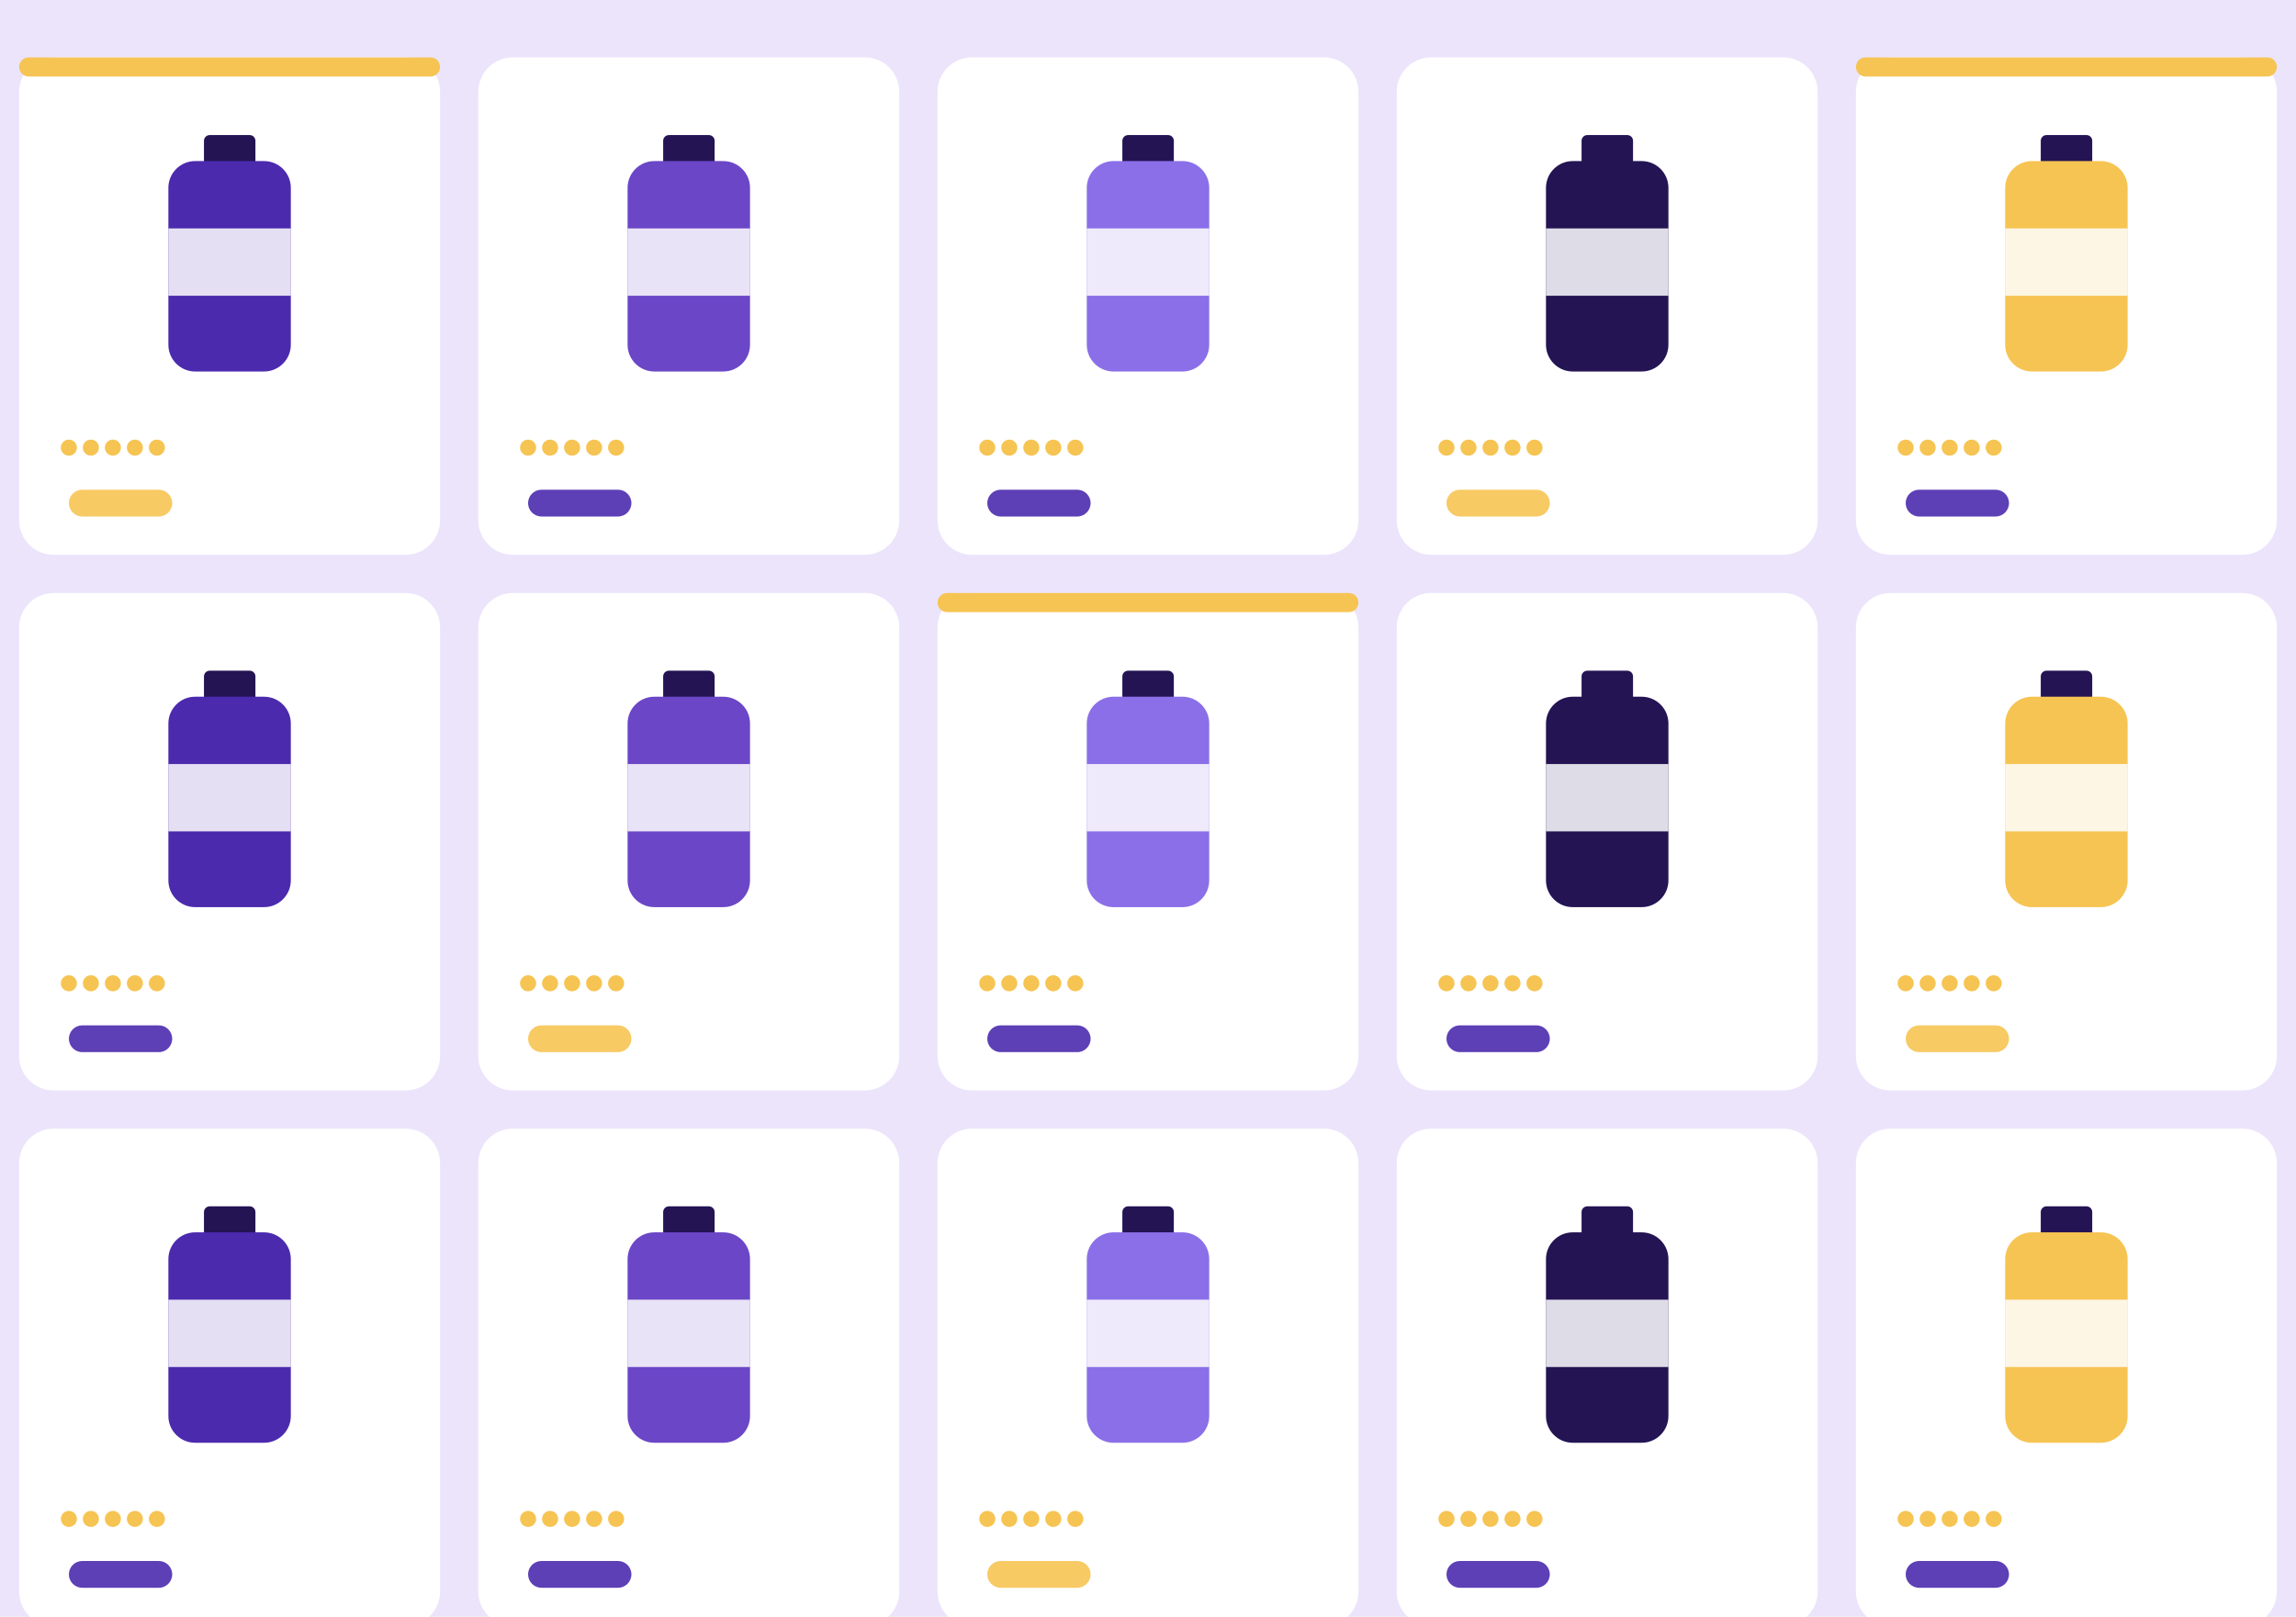
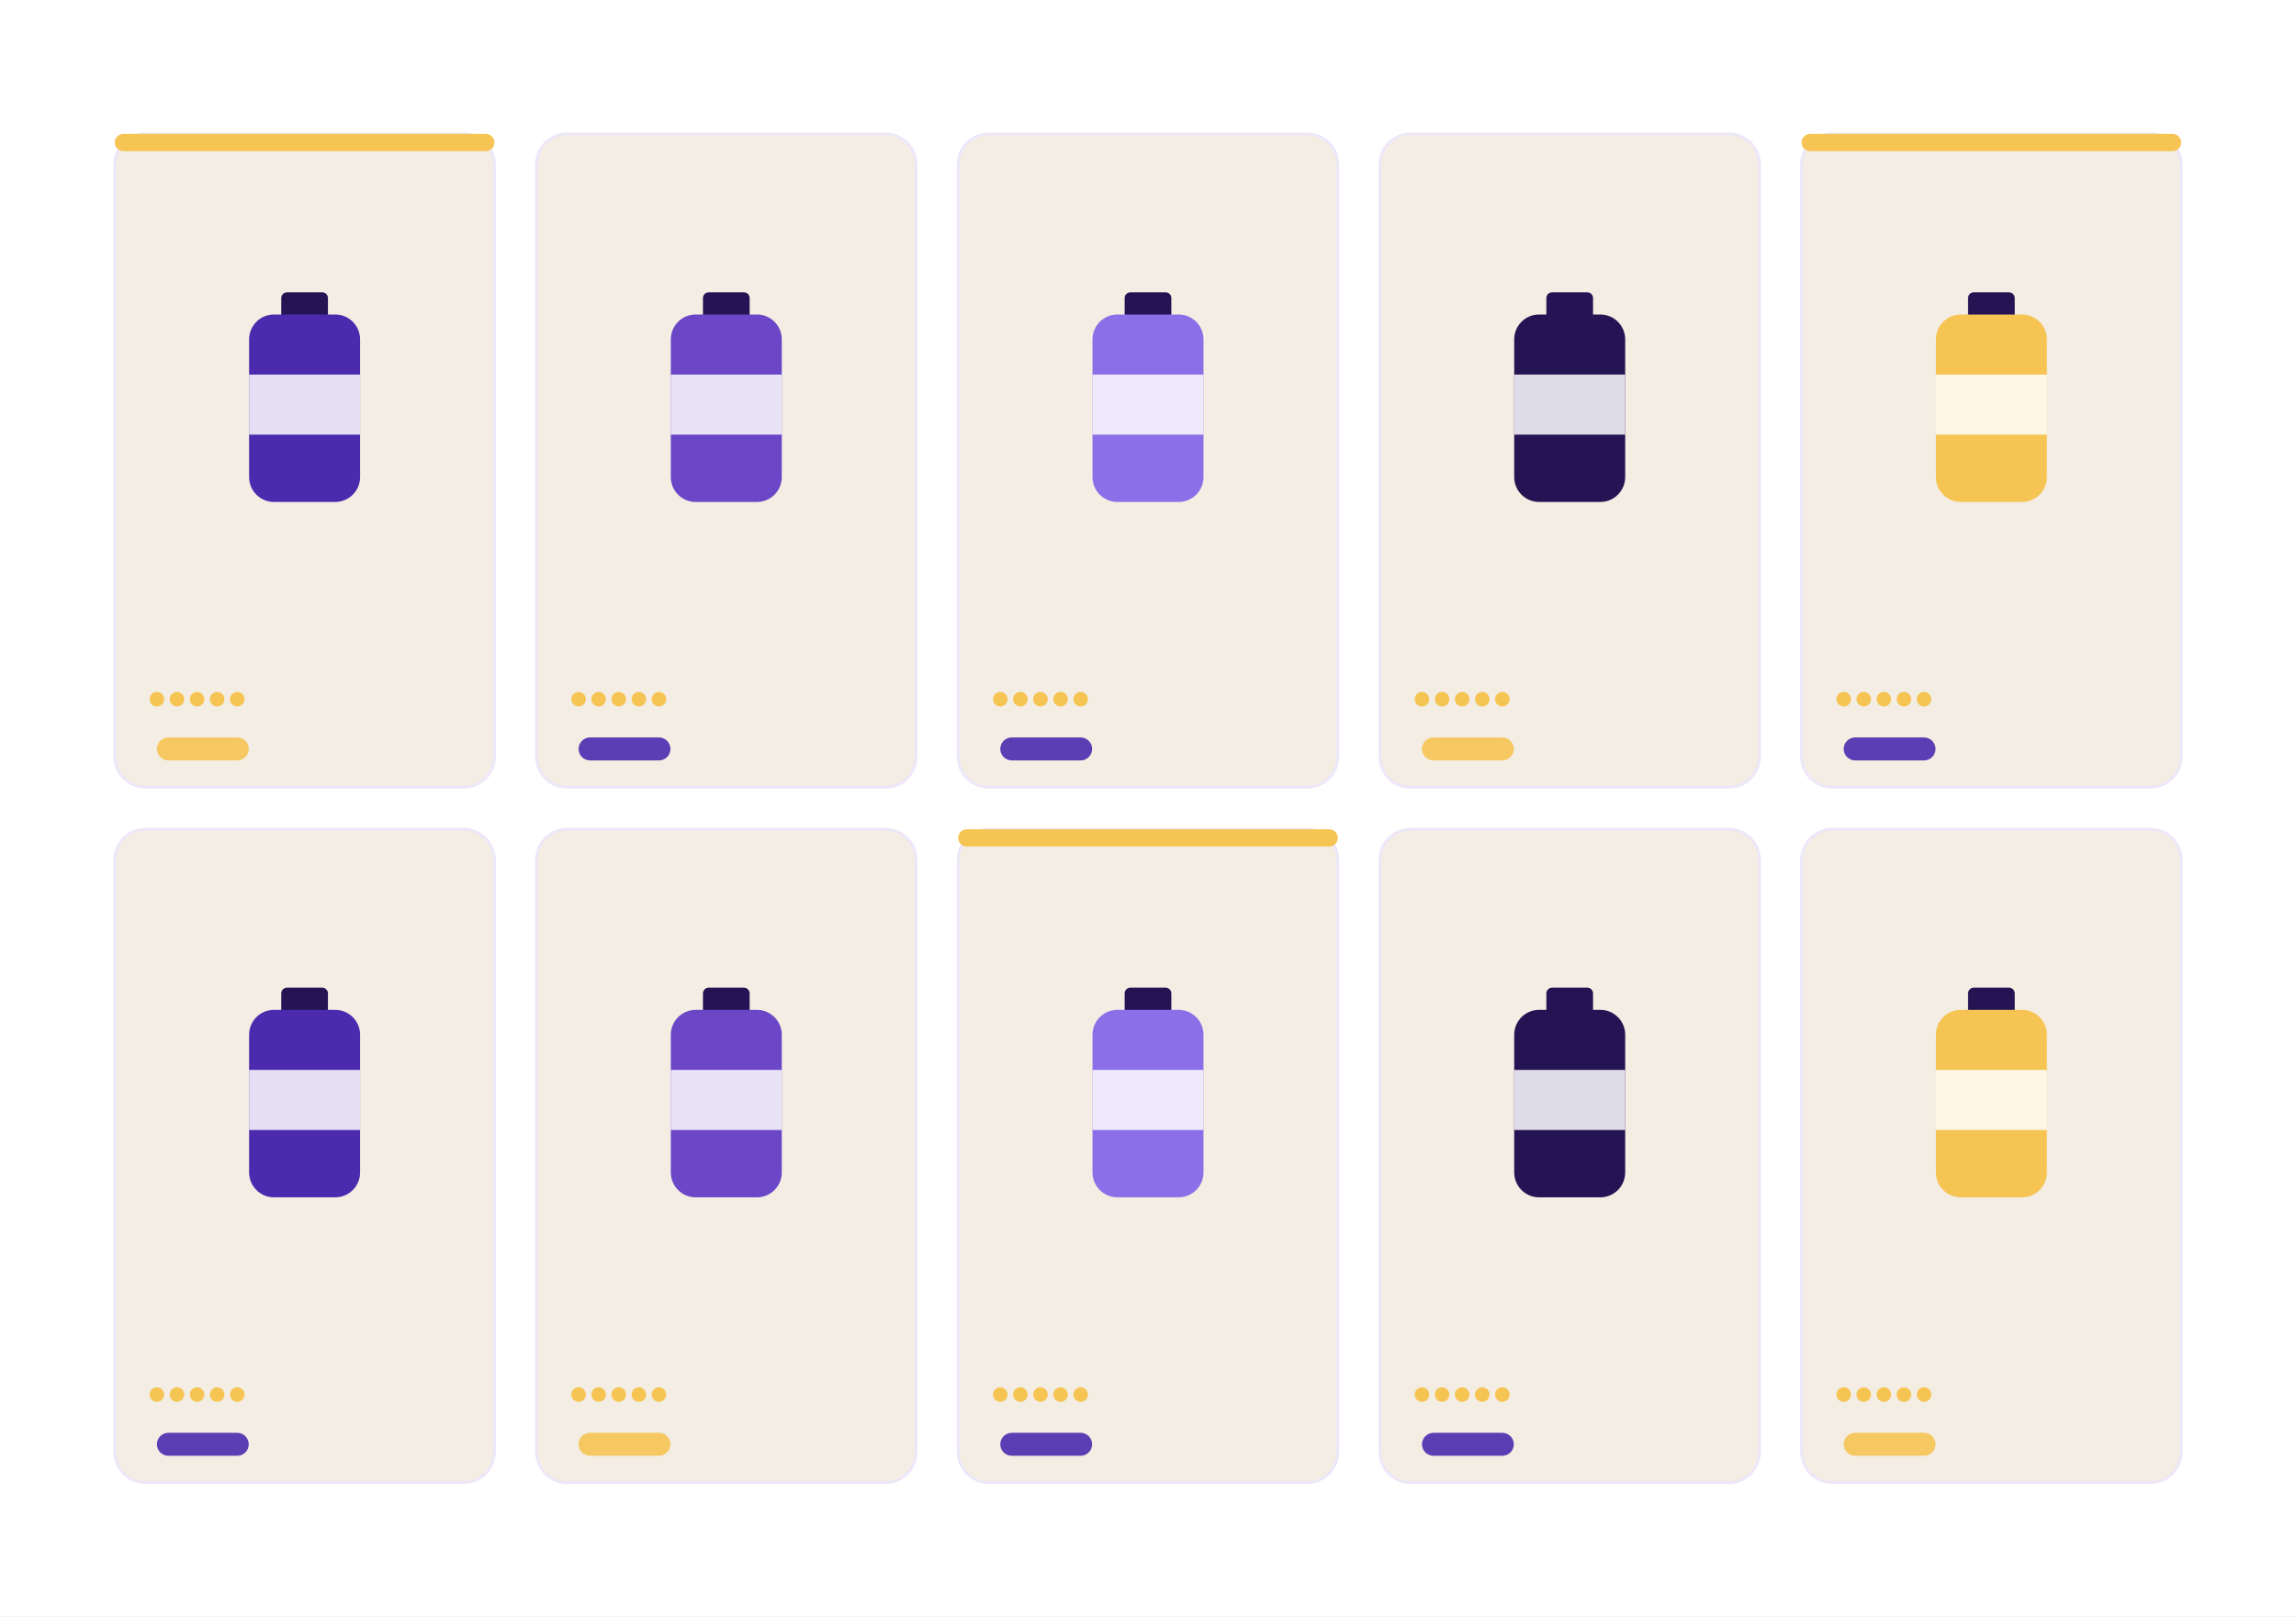
<svg xmlns="http://www.w3.org/2000/svg" viewBox="0 0 1200 845" width="1200" height="845">
-   <rect x="0" y="0" width="1200" height="845" fill="#ECE4FB" />
-   <rect x="10.0" y="30.0" width="220" height="260" rx="18" fill="#ffffff" />
-   <rect x="10.0" y="30.0" width="220" height="10" rx="5" fill="#F6C453" />
-   <rect x="106.6" y="70.6" width="26.9" height="17.6" rx="3" fill="#241454" />
-   <rect x="88.0" y="84.2" width="64.0" height="110.0" rx="14" fill="#4B2AAE" />
-   <rect x="88.0" y="119.4" width="64.0" height="35.2" fill="#ffffff" opacity="0.85" />
-   <circle cx="36.0" cy="234.0" r="4.2" fill="#F6C453" />
-   <circle cx="47.5" cy="234.0" r="4.2" fill="#F6C453" />
-   <circle cx="59.0" cy="234.0" r="4.2" fill="#F6C453" />
-   <circle cx="70.5" cy="234.0" r="4.2" fill="#F6C453" />
-   <circle cx="82.0" cy="234.0" r="4.2" fill="#F6C453" />
-   <rect x="36.0" y="256.0" width="54" height="14" rx="7" fill="#F6C453" opacity="0.9" />
-   <rect x="250.0" y="30.0" width="220" height="260" rx="18" fill="#ffffff" />
-   <rect x="346.6" y="70.6" width="26.9" height="17.6" rx="3" fill="#241454" />
-   <rect x="328.0" y="84.2" width="64.0" height="110.0" rx="14" fill="#6B46C7" />
-   <rect x="328.0" y="119.4" width="64.0" height="35.2" fill="#ffffff" opacity="0.85" />
-   <circle cx="276.0" cy="234.0" r="4.2" fill="#F6C453" />
-   <circle cx="287.5" cy="234.0" r="4.2" fill="#F6C453" />
-   <circle cx="299.0" cy="234.0" r="4.2" fill="#F6C453" />
-   <circle cx="310.5" cy="234.0" r="4.2" fill="#F6C453" />
-   <circle cx="322.0" cy="234.0" r="4.2" fill="#F6C453" />
-   <rect x="276.0" y="256.0" width="54" height="14" rx="7" fill="#4B2AAE" opacity="0.9" />
-   <rect x="490.0" y="30.0" width="220" height="260" rx="18" fill="#ffffff" />
-   <rect x="586.6" y="70.6" width="26.9" height="17.6" rx="3" fill="#241454" />
-   <rect x="568.0" y="84.2" width="64.0" height="110.0" rx="14" fill="#8A6FE8" />
-   <rect x="568.0" y="119.4" width="64.0" height="35.2" fill="#ffffff" opacity="0.85" />
-   <circle cx="516.0" cy="234.0" r="4.2" fill="#F6C453" />
-   <circle cx="527.5" cy="234.0" r="4.2" fill="#F6C453" />
-   <circle cx="539.0" cy="234.0" r="4.2" fill="#F6C453" />
-   <circle cx="550.5" cy="234.0" r="4.2" fill="#F6C453" />
-   <circle cx="562.0" cy="234.0" r="4.2" fill="#F6C453" />
-   <rect x="516.0" y="256.0" width="54" height="14" rx="7" fill="#4B2AAE" opacity="0.9" />
-   <rect x="730.0" y="30.0" width="220" height="260" rx="18" fill="#ffffff" />
-   <rect x="826.6" y="70.6" width="26.9" height="17.6" rx="3" fill="#241454" />
-   <rect x="808.0" y="84.2" width="64.0" height="110.0" rx="14" fill="#241454" />
-   <rect x="808.0" y="119.4" width="64.0" height="35.2" fill="#ffffff" opacity="0.85" />
-   <circle cx="756.0" cy="234.0" r="4.2" fill="#F6C453" />
-   <circle cx="767.5" cy="234.0" r="4.2" fill="#F6C453" />
-   <circle cx="779.0" cy="234.0" r="4.2" fill="#F6C453" />
-   <circle cx="790.5" cy="234.0" r="4.2" fill="#F6C453" />
-   <circle cx="802.0" cy="234.0" r="4.2" fill="#F6C453" />
-   <rect x="756.0" y="256.0" width="54" height="14" rx="7" fill="#F6C453" opacity="0.9" />
-   <rect x="970.0" y="30.0" width="220" height="260" rx="18" fill="#ffffff" />
-   <rect x="970.0" y="30.0" width="220" height="10" rx="5" fill="#F6C453" />
-   <rect x="1066.6" y="70.6" width="26.9" height="17.6" rx="3" fill="#241454" />
-   <rect x="1048.0" y="84.2" width="64.0" height="110.0" rx="14" fill="#F6C453" />
-   <rect x="1048.0" y="119.4" width="64.0" height="35.2" fill="#ffffff" opacity="0.85" />
-   <circle cx="996.0" cy="234.0" r="4.2" fill="#F6C453" />
-   <circle cx="1007.5" cy="234.0" r="4.2" fill="#F6C453" />
-   <circle cx="1019.0" cy="234.0" r="4.2" fill="#F6C453" />
-   <circle cx="1030.5" cy="234.0" r="4.2" fill="#F6C453" />
-   <circle cx="1042.0" cy="234.0" r="4.2" fill="#F6C453" />
-   <rect x="996.0" y="256.0" width="54" height="14" rx="7" fill="#4B2AAE" opacity="0.9" />
-   <rect x="10.0" y="310.0" width="220" height="260" rx="18" fill="#ffffff" />
-   <rect x="106.6" y="350.6" width="26.9" height="17.6" rx="3" fill="#241454" />
-   <rect x="88.0" y="364.2" width="64.0" height="110.0" rx="14" fill="#4B2AAE" />
-   <rect x="88.0" y="399.4" width="64.0" height="35.2" fill="#ffffff" opacity="0.85" />
-   <circle cx="36.0" cy="514.0" r="4.2" fill="#F6C453" />
-   <circle cx="47.5" cy="514.0" r="4.2" fill="#F6C453" />
-   <circle cx="59.0" cy="514.0" r="4.2" fill="#F6C453" />
-   <circle cx="70.5" cy="514.0" r="4.2" fill="#F6C453" />
-   <circle cx="82.0" cy="514.0" r="4.2" fill="#F6C453" />
-   <rect x="36.0" y="536.0" width="54" height="14" rx="7" fill="#4B2AAE" opacity="0.9" />
-   <rect x="250.0" y="310.0" width="220" height="260" rx="18" fill="#ffffff" />
-   <rect x="346.6" y="350.6" width="26.9" height="17.6" rx="3" fill="#241454" />
-   <rect x="328.0" y="364.2" width="64.0" height="110.0" rx="14" fill="#6B46C7" />
-   <rect x="328.0" y="399.4" width="64.0" height="35.2" fill="#ffffff" opacity="0.85" />
-   <circle cx="276.0" cy="514.0" r="4.2" fill="#F6C453" />
-   <circle cx="287.5" cy="514.0" r="4.2" fill="#F6C453" />
-   <circle cx="299.0" cy="514.0" r="4.2" fill="#F6C453" />
-   <circle cx="310.5" cy="514.0" r="4.2" fill="#F6C453" />
-   <circle cx="322.0" cy="514.0" r="4.2" fill="#F6C453" />
-   <rect x="276.0" y="536.0" width="54" height="14" rx="7" fill="#F6C453" opacity="0.9" />
-   <rect x="490.0" y="310.0" width="220" height="260" rx="18" fill="#ffffff" />
-   <rect x="490.0" y="310.0" width="220" height="10" rx="5" fill="#F6C453" />
-   <rect x="586.6" y="350.6" width="26.9" height="17.6" rx="3" fill="#241454" />
-   <rect x="568.0" y="364.2" width="64.0" height="110.0" rx="14" fill="#8A6FE8" />
-   <rect x="568.0" y="399.4" width="64.0" height="35.2" fill="#ffffff" opacity="0.85" />
-   <circle cx="516.0" cy="514.0" r="4.2" fill="#F6C453" />
-   <circle cx="527.5" cy="514.0" r="4.2" fill="#F6C453" />
-   <circle cx="539.0" cy="514.0" r="4.2" fill="#F6C453" />
-   <circle cx="550.5" cy="514.0" r="4.2" fill="#F6C453" />
-   <circle cx="562.0" cy="514.0" r="4.2" fill="#F6C453" />
-   <rect x="516.0" y="536.0" width="54" height="14" rx="7" fill="#4B2AAE" opacity="0.9" />
-   <rect x="730.0" y="310.0" width="220" height="260" rx="18" fill="#ffffff" />
-   <rect x="826.6" y="350.6" width="26.9" height="17.6" rx="3" fill="#241454" />
-   <rect x="808.0" y="364.2" width="64.0" height="110.0" rx="14" fill="#241454" />
-   <rect x="808.0" y="399.4" width="64.0" height="35.2" fill="#ffffff" opacity="0.85" />
-   <circle cx="756.0" cy="514.0" r="4.2" fill="#F6C453" />
-   <circle cx="767.5" cy="514.0" r="4.2" fill="#F6C453" />
-   <circle cx="779.0" cy="514.0" r="4.2" fill="#F6C453" />
-   <circle cx="790.5" cy="514.0" r="4.2" fill="#F6C453" />
-   <circle cx="802.0" cy="514.0" r="4.2" fill="#F6C453" />
-   <rect x="756.0" y="536.0" width="54" height="14" rx="7" fill="#4B2AAE" opacity="0.9" />
-   <rect x="970.0" y="310.0" width="220" height="260" rx="18" fill="#ffffff" />
-   <rect x="1066.6" y="350.6" width="26.9" height="17.6" rx="3" fill="#241454" />
-   <rect x="1048.0" y="364.2" width="64.0" height="110.0" rx="14" fill="#F6C453" />
-   <rect x="1048.0" y="399.4" width="64.0" height="35.2" fill="#ffffff" opacity="0.85" />
-   <circle cx="996.0" cy="514.0" r="4.2" fill="#F6C453" />
-   <circle cx="1007.5" cy="514.0" r="4.2" fill="#F6C453" />
-   <circle cx="1019.0" cy="514.0" r="4.2" fill="#F6C453" />
-   <circle cx="1030.5" cy="514.0" r="4.2" fill="#F6C453" />
-   <circle cx="1042.0" cy="514.0" r="4.2" fill="#F6C453" />
-   <rect x="996.0" y="536.0" width="54" height="14" rx="7" fill="#F6C453" opacity="0.9" />
-   <rect x="10.0" y="590.0" width="220" height="260" rx="18" fill="#ffffff" />
-   <rect x="106.6" y="630.6" width="26.9" height="17.6" rx="3" fill="#241454" />
-   <rect x="88.0" y="644.2" width="64.0" height="110.0" rx="14" fill="#4B2AAE" />
-   <rect x="88.0" y="679.4" width="64.0" height="35.2" fill="#ffffff" opacity="0.85" />
-   <circle cx="36.0" cy="794.0" r="4.2" fill="#F6C453" />
-   <circle cx="47.5" cy="794.0" r="4.2" fill="#F6C453" />
-   <circle cx="59.0" cy="794.0" r="4.2" fill="#F6C453" />
-   <circle cx="70.5" cy="794.0" r="4.2" fill="#F6C453" />
-   <circle cx="82.0" cy="794.0" r="4.2" fill="#F6C453" />
-   <rect x="36.0" y="816.0" width="54" height="14" rx="7" fill="#4B2AAE" opacity="0.9" />
-   <rect x="250.0" y="590.0" width="220" height="260" rx="18" fill="#ffffff" />
-   <rect x="346.6" y="630.6" width="26.9" height="17.6" rx="3" fill="#241454" />
-   <rect x="328.0" y="644.2" width="64.0" height="110.0" rx="14" fill="#6B46C7" />
-   <rect x="328.0" y="679.4" width="64.0" height="35.2" fill="#ffffff" opacity="0.85" />
-   <circle cx="276.0" cy="794.0" r="4.2" fill="#F6C453" />
-   <circle cx="287.5" cy="794.0" r="4.2" fill="#F6C453" />
-   <circle cx="299.0" cy="794.0" r="4.2" fill="#F6C453" />
-   <circle cx="310.5" cy="794.0" r="4.2" fill="#F6C453" />
-   <circle cx="322.0" cy="794.0" r="4.2" fill="#F6C453" />
-   <rect x="276.0" y="816.0" width="54" height="14" rx="7" fill="#4B2AAE" opacity="0.9" />
-   <rect x="490.0" y="590.0" width="220" height="260" rx="18" fill="#ffffff" />
-   <rect x="586.6" y="630.6" width="26.9" height="17.6" rx="3" fill="#241454" />
-   <rect x="568.0" y="644.2" width="64.0" height="110.0" rx="14" fill="#8A6FE8" />
-   <rect x="568.0" y="679.4" width="64.0" height="35.2" fill="#ffffff" opacity="0.85" />
-   <circle cx="516.0" cy="794.0" r="4.2" fill="#F6C453" />
-   <circle cx="527.5" cy="794.0" r="4.2" fill="#F6C453" />
-   <circle cx="539.0" cy="794.0" r="4.2" fill="#F6C453" />
-   <circle cx="550.5" cy="794.0" r="4.2" fill="#F6C453" />
-   <circle cx="562.0" cy="794.0" r="4.2" fill="#F6C453" />
-   <rect x="516.0" y="816.0" width="54" height="14" rx="7" fill="#F6C453" opacity="0.9" />
-   <rect x="730.0" y="590.0" width="220" height="260" rx="18" fill="#ffffff" />
-   <rect x="826.6" y="630.6" width="26.9" height="17.6" rx="3" fill="#241454" />
-   <rect x="808.0" y="644.2" width="64.0" height="110.0" rx="14" fill="#241454" />
-   <rect x="808.0" y="679.4" width="64.0" height="35.2" fill="#ffffff" opacity="0.85" />
-   <circle cx="756.0" cy="794.0" r="4.2" fill="#F6C453" />
-   <circle cx="767.5" cy="794.0" r="4.2" fill="#F6C453" />
-   <circle cx="779.0" cy="794.0" r="4.2" fill="#F6C453" />
-   <circle cx="790.5" cy="794.0" r="4.2" fill="#F6C453" />
-   <circle cx="802.0" cy="794.0" r="4.2" fill="#F6C453" />
-   <rect x="756.0" y="816.0" width="54" height="14" rx="7" fill="#4B2AAE" opacity="0.9" />
-   <rect x="970.0" y="590.0" width="220" height="260" rx="18" fill="#ffffff" />
-   <rect x="1066.6" y="630.6" width="26.9" height="17.6" rx="3" fill="#241454" />
-   <rect x="1048.0" y="644.2" width="64.0" height="110.0" rx="14" fill="#F6C453" />
-   <rect x="1048.0" y="679.4" width="64.0" height="35.2" fill="#ffffff" opacity="0.85" />
-   <circle cx="996.0" cy="794.0" r="4.2" fill="#F6C453" />
-   <circle cx="1007.5" cy="794.0" r="4.2" fill="#F6C453" />
-   <circle cx="1019.0" cy="794.0" r="4.2" fill="#F6C453" />
-   <circle cx="1030.5" cy="794.0" r="4.2" fill="#F6C453" />
-   <circle cx="1042.0" cy="794.0" r="4.2" fill="#F6C453" />
-   <rect x="996.0" y="816.0" width="54" height="14" rx="7" fill="#4B2AAE" opacity="0.9" />
+   <rect x="0" y="0" width="1200" height="845" fill="#FFFFFF" />
+   <rect x="60.0" y="70.0" width="198.4" height="341.5" rx="16" fill="#F3EDE3" stroke="#EDE7F9" stroke-width="1.5" />
+   <rect x="60.0" y="70.0" width="198.4" height="9" rx="4.5" fill="#F6C453" />
+   <rect x="147.0" y="152.8" width="24.4" height="15.7" rx="3" fill="#241454" />
+   <rect x="130.2" y="164.4" width="58.0" height="98.0" rx="13" fill="#4B2AAE" />
+   <rect x="130.2" y="195.8" width="58.0" height="31.4" fill="#ffffff" opacity="0.85" />
+   <circle cx="82.0" cy="365.5" r="3.8" fill="#F6C453" />
+   <circle cx="92.5" cy="365.5" r="3.8" fill="#F6C453" />
+   <circle cx="103.0" cy="365.5" r="3.8" fill="#F6C453" />
+   <circle cx="113.5" cy="365.5" r="3.8" fill="#F6C453" />
+   <circle cx="124.0" cy="365.5" r="3.8" fill="#F6C453" />
+   <rect x="82.0" y="385.5" width="48" height="12" rx="6" fill="#F6C453" opacity="0.9" />
+   <rect x="280.4" y="70.0" width="198.4" height="341.5" rx="16" fill="#F3EDE3" stroke="#EDE7F9" stroke-width="1.5" />
+   <rect x="367.4" y="152.8" width="24.4" height="15.7" rx="3" fill="#241454" />
+   <rect x="350.6" y="164.4" width="58.0" height="98.0" rx="13" fill="#6B46C7" />
+   <rect x="350.6" y="195.8" width="58.0" height="31.4" fill="#ffffff" opacity="0.85" />
+   <circle cx="302.4" cy="365.5" r="3.8" fill="#F6C453" />
+   <circle cx="312.9" cy="365.5" r="3.8" fill="#F6C453" />
+   <circle cx="323.4" cy="365.5" r="3.8" fill="#F6C453" />
+   <circle cx="333.9" cy="365.5" r="3.8" fill="#F6C453" />
+   <circle cx="344.4" cy="365.5" r="3.8" fill="#F6C453" />
+   <rect x="302.4" y="385.5" width="48" height="12" rx="6" fill="#4B2AAE" opacity="0.9" />
+   <rect x="500.8" y="70.0" width="198.4" height="341.5" rx="16" fill="#F3EDE3" stroke="#EDE7F9" stroke-width="1.5" />
+   <rect x="587.8" y="152.8" width="24.4" height="15.7" rx="3" fill="#241454" />
+   <rect x="571.0" y="164.4" width="58.0" height="98.0" rx="13" fill="#8A6FE8" />
+   <rect x="571.0" y="195.8" width="58.0" height="31.4" fill="#ffffff" opacity="0.85" />
+   <circle cx="522.8" cy="365.5" r="3.8" fill="#F6C453" />
+   <circle cx="533.3" cy="365.5" r="3.8" fill="#F6C453" />
+   <circle cx="543.8" cy="365.5" r="3.8" fill="#F6C453" />
+   <circle cx="554.3" cy="365.5" r="3.8" fill="#F6C453" />
+   <circle cx="564.8" cy="365.5" r="3.8" fill="#F6C453" />
+   <rect x="522.8" y="385.5" width="48" height="12" rx="6" fill="#4B2AAE" opacity="0.9" />
+   <rect x="721.2" y="70.0" width="198.4" height="341.5" rx="16" fill="#F3EDE3" stroke="#EDE7F9" stroke-width="1.5" />
+   <rect x="808.2" y="152.8" width="24.4" height="15.7" rx="3" fill="#241454" />
+   <rect x="791.4" y="164.4" width="58.0" height="98.0" rx="13" fill="#241454" />
+   <rect x="791.4" y="195.8" width="58.0" height="31.4" fill="#ffffff" opacity="0.85" />
+   <circle cx="743.2" cy="365.5" r="3.8" fill="#F6C453" />
+   <circle cx="753.7" cy="365.5" r="3.8" fill="#F6C453" />
+   <circle cx="764.2" cy="365.5" r="3.8" fill="#F6C453" />
+   <circle cx="774.7" cy="365.5" r="3.8" fill="#F6C453" />
+   <circle cx="785.2" cy="365.5" r="3.8" fill="#F6C453" />
+   <rect x="743.2" y="385.5" width="48" height="12" rx="6" fill="#F6C453" opacity="0.9" />
+   <rect x="941.6" y="70.0" width="198.4" height="341.5" rx="16" fill="#F3EDE3" stroke="#EDE7F9" stroke-width="1.5" />
+   <rect x="941.6" y="70.0" width="198.4" height="9" rx="4.5" fill="#F6C453" />
+   <rect x="1028.6" y="152.8" width="24.4" height="15.7" rx="3" fill="#241454" />
+   <rect x="1011.8" y="164.4" width="58.0" height="98.0" rx="13" fill="#F6C453" />
+   <rect x="1011.8" y="195.8" width="58.0" height="31.4" fill="#ffffff" opacity="0.85" />
+   <circle cx="963.6" cy="365.5" r="3.8" fill="#F6C453" />
+   <circle cx="974.1" cy="365.5" r="3.8" fill="#F6C453" />
+   <circle cx="984.6" cy="365.5" r="3.8" fill="#F6C453" />
+   <circle cx="995.1" cy="365.5" r="3.8" fill="#F6C453" />
+   <circle cx="1005.6" cy="365.5" r="3.8" fill="#F6C453" />
+   <rect x="963.6" y="385.5" width="48" height="12" rx="6" fill="#4B2AAE" opacity="0.9" />
+   <rect x="60.0" y="433.5" width="198.4" height="341.5" rx="16" fill="#F3EDE3" stroke="#EDE7F9" stroke-width="1.5" />
+   <rect x="147.0" y="516.3" width="24.4" height="15.7" rx="3" fill="#241454" />
+   <rect x="130.2" y="527.9" width="58.0" height="98.0" rx="13" fill="#4B2AAE" />
+   <rect x="130.2" y="559.3" width="58.0" height="31.4" fill="#ffffff" opacity="0.85" />
+   <circle cx="82.0" cy="729.0" r="3.8" fill="#F6C453" />
+   <circle cx="92.5" cy="729.0" r="3.8" fill="#F6C453" />
+   <circle cx="103.0" cy="729.0" r="3.8" fill="#F6C453" />
+   <circle cx="113.5" cy="729.0" r="3.8" fill="#F6C453" />
+   <circle cx="124.0" cy="729.0" r="3.8" fill="#F6C453" />
+   <rect x="82.0" y="749.0" width="48" height="12" rx="6" fill="#4B2AAE" opacity="0.9" />
+   <rect x="280.4" y="433.5" width="198.4" height="341.5" rx="16" fill="#F3EDE3" stroke="#EDE7F9" stroke-width="1.5" />
+   <rect x="367.4" y="516.3" width="24.4" height="15.7" rx="3" fill="#241454" />
+   <rect x="350.6" y="527.9" width="58.0" height="98.0" rx="13" fill="#6B46C7" />
+   <rect x="350.6" y="559.3" width="58.0" height="31.4" fill="#ffffff" opacity="0.85" />
+   <circle cx="302.4" cy="729.0" r="3.8" fill="#F6C453" />
+   <circle cx="312.9" cy="729.0" r="3.8" fill="#F6C453" />
+   <circle cx="323.4" cy="729.0" r="3.8" fill="#F6C453" />
+   <circle cx="333.9" cy="729.0" r="3.8" fill="#F6C453" />
+   <circle cx="344.4" cy="729.0" r="3.8" fill="#F6C453" />
+   <rect x="302.4" y="749.0" width="48" height="12" rx="6" fill="#F6C453" opacity="0.9" />
+   <rect x="500.8" y="433.5" width="198.4" height="341.5" rx="16" fill="#F3EDE3" stroke="#EDE7F9" stroke-width="1.5" />
+   <rect x="500.8" y="433.5" width="198.4" height="9" rx="4.5" fill="#F6C453" />
+   <rect x="587.8" y="516.3" width="24.4" height="15.7" rx="3" fill="#241454" />
+   <rect x="571.0" y="527.9" width="58.0" height="98.0" rx="13" fill="#8A6FE8" />
+   <rect x="571.0" y="559.3" width="58.0" height="31.4" fill="#ffffff" opacity="0.85" />
+   <circle cx="522.8" cy="729.0" r="3.8" fill="#F6C453" />
+   <circle cx="533.3" cy="729.0" r="3.8" fill="#F6C453" />
+   <circle cx="543.8" cy="729.0" r="3.8" fill="#F6C453" />
+   <circle cx="554.3" cy="729.0" r="3.8" fill="#F6C453" />
+   <circle cx="564.8" cy="729.0" r="3.8" fill="#F6C453" />
+   <rect x="522.8" y="749.0" width="48" height="12" rx="6" fill="#4B2AAE" opacity="0.9" />
+   <rect x="721.2" y="433.5" width="198.4" height="341.5" rx="16" fill="#F3EDE3" stroke="#EDE7F9" stroke-width="1.5" />
+   <rect x="808.2" y="516.3" width="24.4" height="15.7" rx="3" fill="#241454" />
+   <rect x="791.4" y="527.9" width="58.0" height="98.0" rx="13" fill="#241454" />
+   <rect x="791.4" y="559.3" width="58.0" height="31.4" fill="#ffffff" opacity="0.85" />
+   <circle cx="743.2" cy="729.0" r="3.8" fill="#F6C453" />
+   <circle cx="753.7" cy="729.0" r="3.8" fill="#F6C453" />
+   <circle cx="764.2" cy="729.0" r="3.8" fill="#F6C453" />
+   <circle cx="774.7" cy="729.0" r="3.8" fill="#F6C453" />
+   <circle cx="785.2" cy="729.0" r="3.8" fill="#F6C453" />
+   <rect x="743.2" y="749.0" width="48" height="12" rx="6" fill="#4B2AAE" opacity="0.9" />
+   <rect x="941.6" y="433.5" width="198.4" height="341.5" rx="16" fill="#F3EDE3" stroke="#EDE7F9" stroke-width="1.5" />
+   <rect x="1028.6" y="516.3" width="24.4" height="15.7" rx="3" fill="#241454" />
+   <rect x="1011.8" y="527.9" width="58.0" height="98.0" rx="13" fill="#F6C453" />
+   <rect x="1011.8" y="559.3" width="58.0" height="31.4" fill="#ffffff" opacity="0.85" />
+   <circle cx="963.6" cy="729.0" r="3.8" fill="#F6C453" />
+   <circle cx="974.1" cy="729.0" r="3.8" fill="#F6C453" />
+   <circle cx="984.6" cy="729.0" r="3.8" fill="#F6C453" />
+   <circle cx="995.1" cy="729.0" r="3.8" fill="#F6C453" />
+   <circle cx="1005.6" cy="729.0" r="3.8" fill="#F6C453" />
+   <rect x="963.6" y="749.0" width="48" height="12" rx="6" fill="#F6C453" opacity="0.9" />
</svg>
